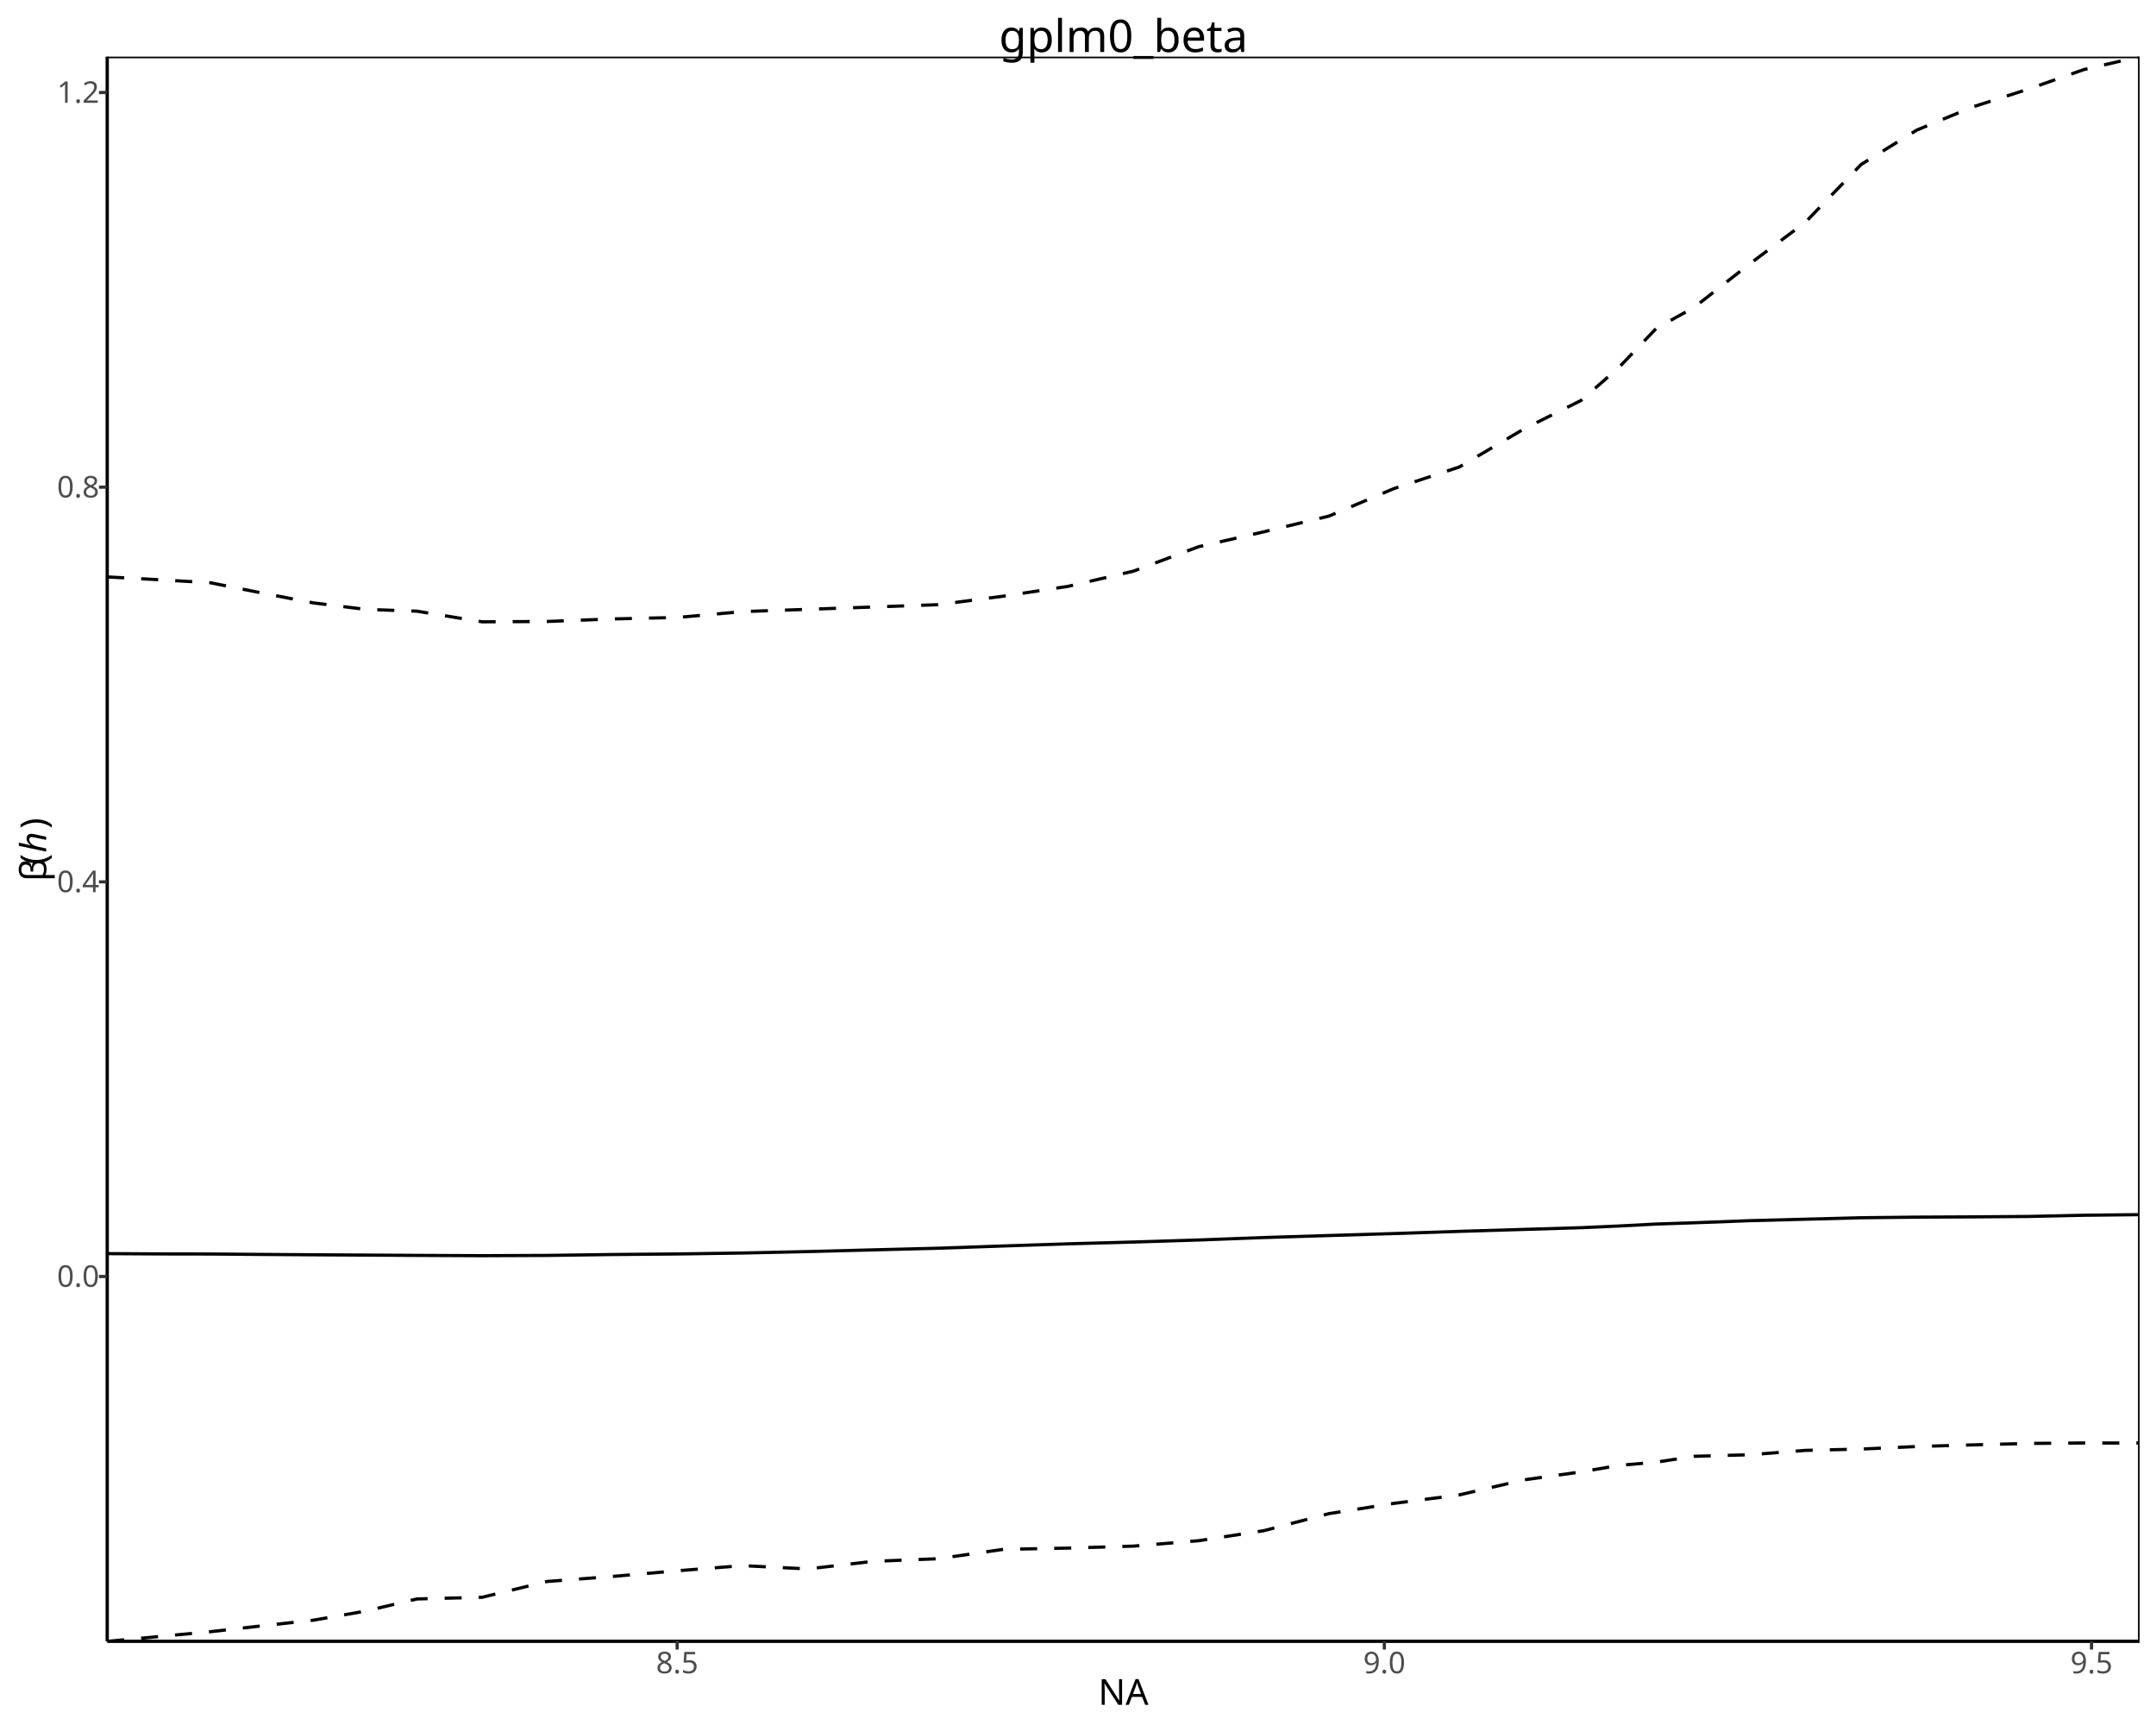
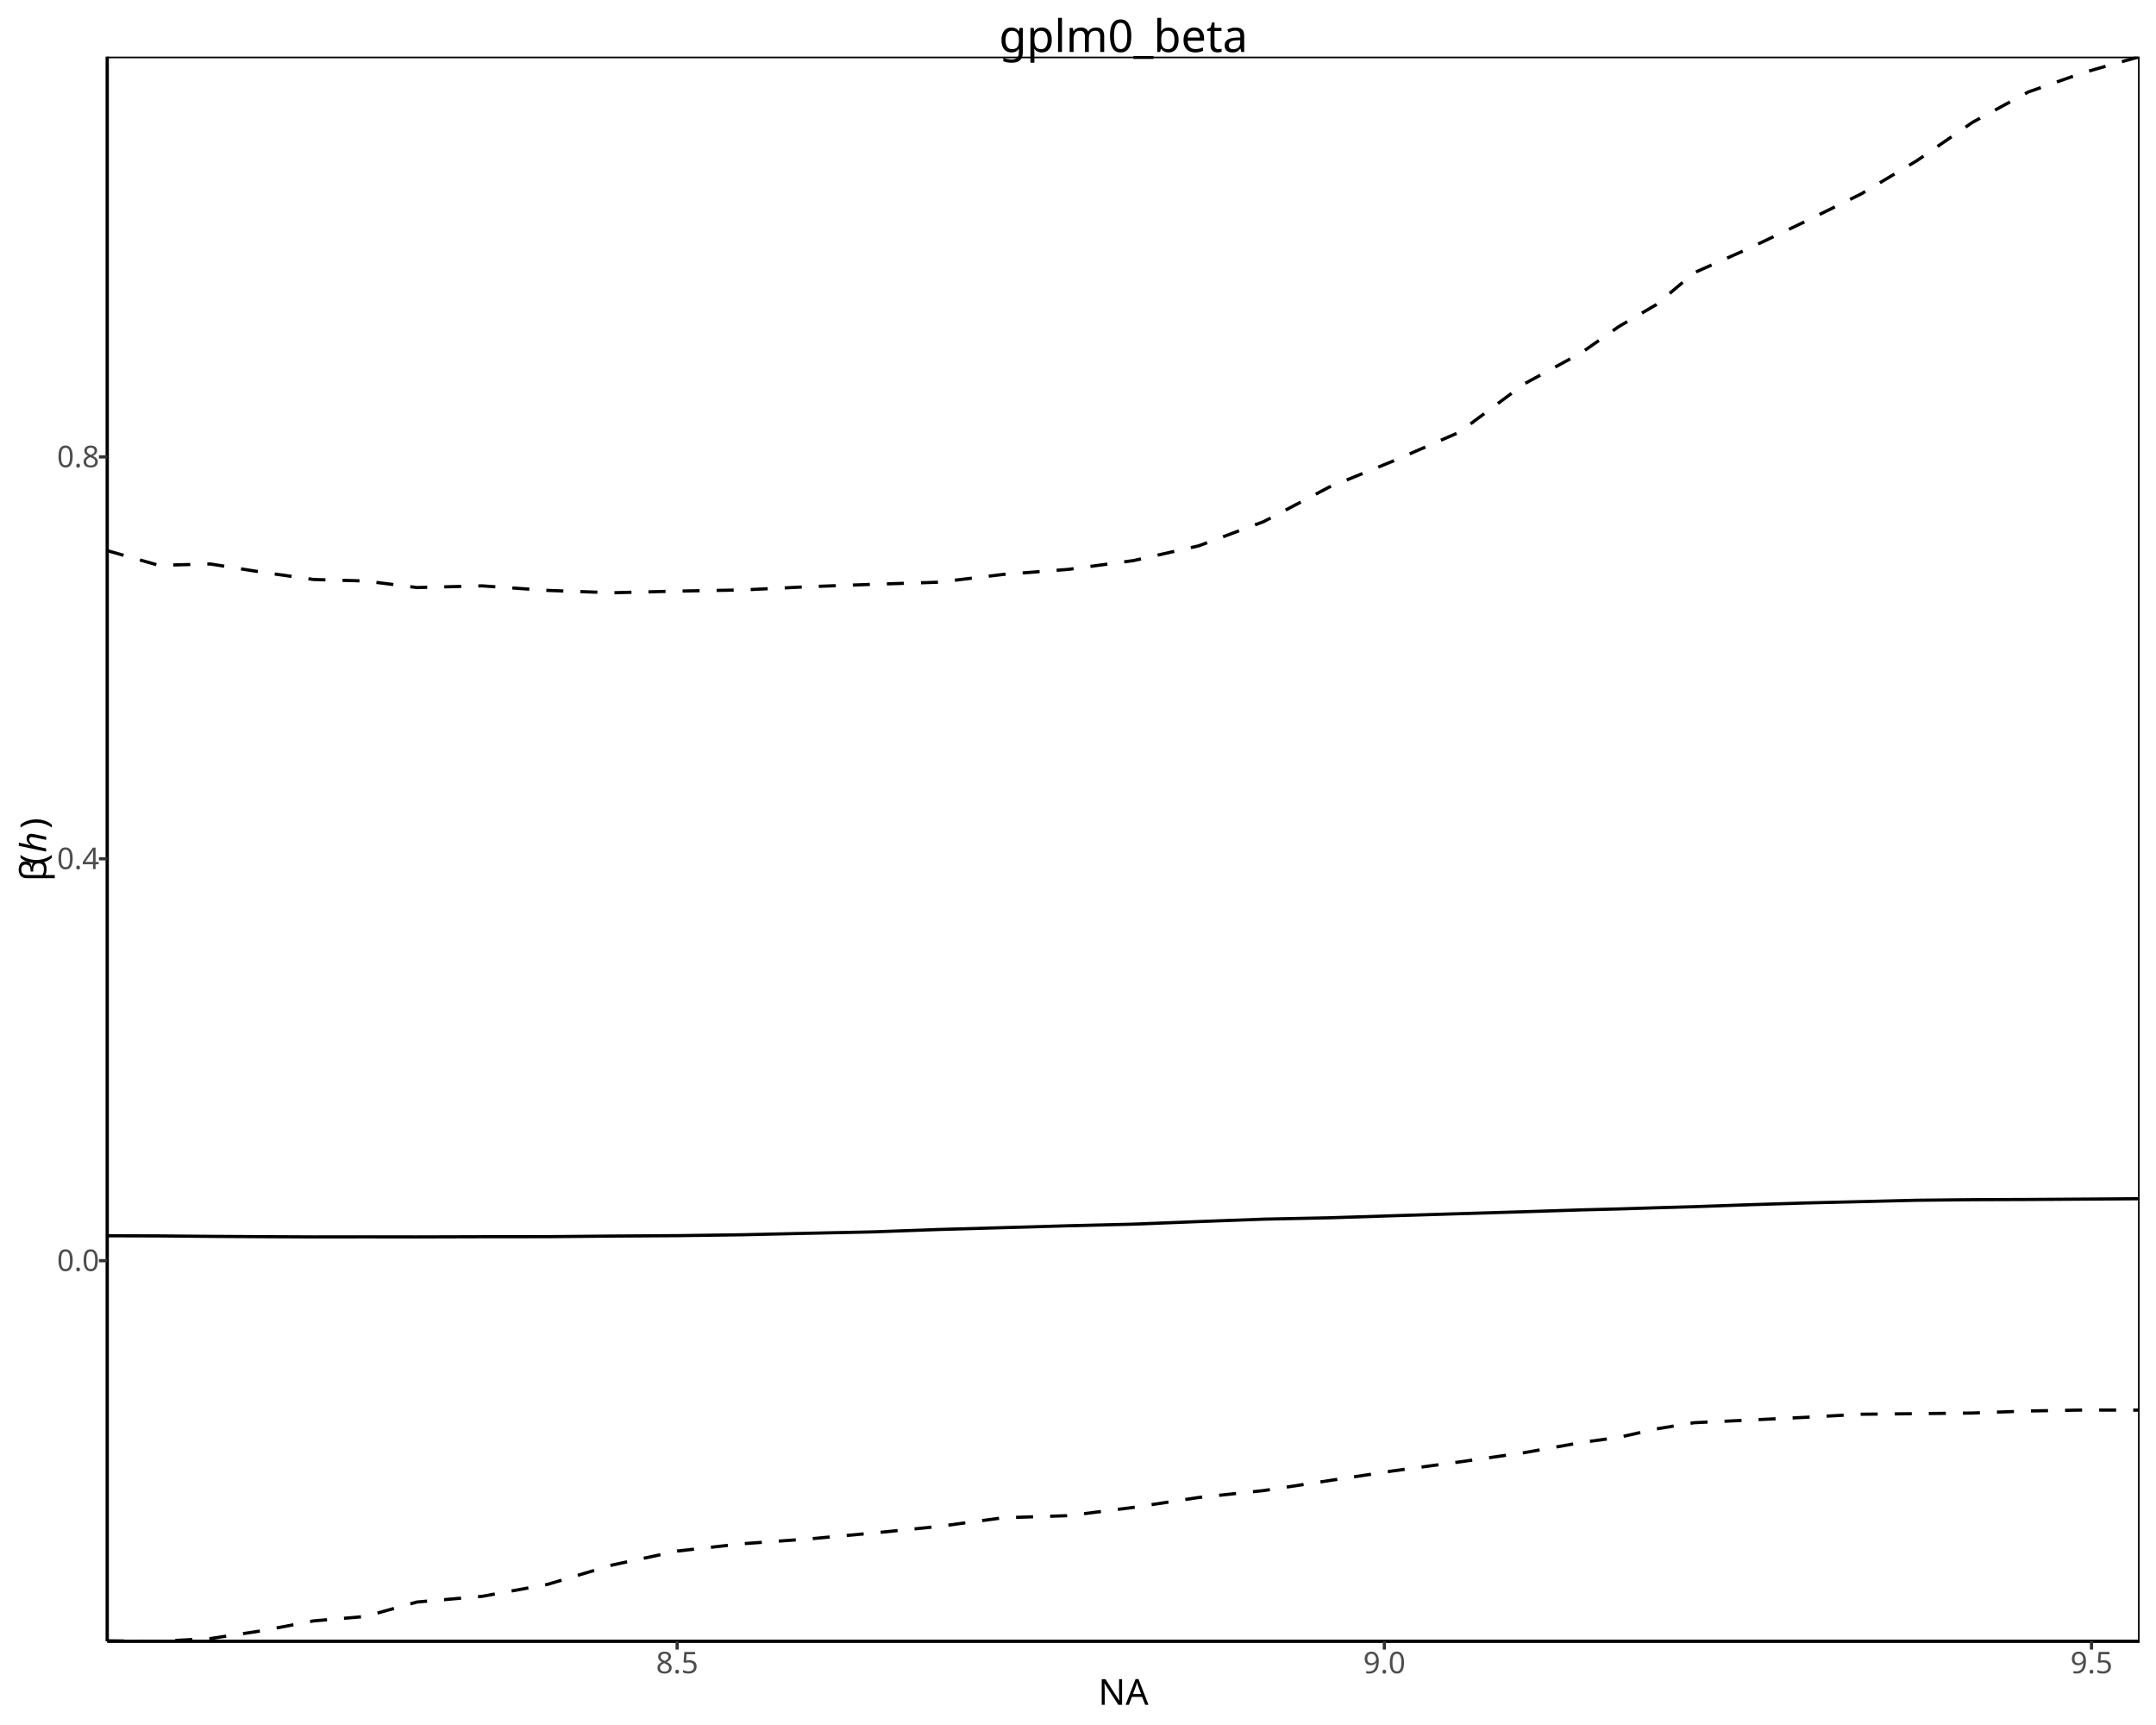
<svg xmlns="http://www.w3.org/2000/svg" class="svglite" data-engine-version="2.0" width="720.00pt" height="576.00pt" viewBox="0 0 720.00 576.00">
  <defs>
    <style type="text/css">
    .svglite line, .svglite polyline, .svglite polygon, .svglite path, .svglite rect, .svglite circle {
      fill: none;
      stroke: #000000;
      stroke-linecap: round;
      stroke-linejoin: round;
      stroke-miterlimit: 10.00;
    }
  </style>
  </defs>
  <rect width="100%" height="100%" style="stroke: none; fill: #FFFFFF;" />
  <defs>
    <clipPath id="cpMC4wMHw3MjAuMDB8MC4wMHw1NzYuMDA=">
      <rect x="0.00" y="0.00" width="720.00" height="576.00" />
    </clipPath>
  </defs>
  <g clip-path="url(#cpMC4wMHw3MjAuMDB8MC4wMHw1NzYuMDA=)">
    <rect x="0.00" y="0.00" width="720.00" height="576.00" style="stroke-width: 1.07; stroke: #FFFFFF; fill: #FFFFFF;" />
  </g>
  <defs>
    <clipPath id="cpMzUuNzl8NzE0LjUyfDE4LjkyfDU0OC4wNw==">
      <rect x="35.79" y="18.92" width="678.73" height="529.16" />
    </clipPath>
  </defs>
  <g clip-path="url(#cpMzUuNzl8NzE0LjUyfDE4LjkyfDU0OC4wNw==)">
    <rect x="35.79" y="18.92" width="678.73" height="529.16" style="stroke-width: 1.07; stroke: none; fill: #FFFFFF;" />
-     <polyline points="35.79,418.60 53.03,418.70 70.27,418.73 87.51,418.87 104.75,418.99 121.99,419.09 139.23,419.19 160.99,419.29 182.74,419.20 204.50,418.90 226.25,418.71 248.01,418.40 269.76,417.92 291.51,417.35 313.27,416.80 335.02,416.05 356.78,415.33 378.53,414.73 400.29,414.05 422.04,413.23 443.80,412.56 465.55,411.90 487.31,411.17 509.06,410.51 528.02,409.94 540.60,409.38 553.17,408.72 565.74,408.30 584.34,407.60 602.93,407.11 621.53,406.62 640.13,406.42 658.73,406.33 677.33,406.19 695.92,405.79 714.52,405.59 " style="stroke-width: 1.07; stroke-linecap: butt;" />
-     <polyline points="35.79,548.07 53.03,546.47 70.27,544.84 87.51,542.89 104.75,540.99 121.99,537.98 139.23,533.91 160.99,533.36 182.74,528.07 204.50,526.40 226.25,524.50 248.01,522.78 269.76,523.89 291.51,521.36 313.27,520.48 335.02,517.35 356.78,516.93 378.53,516.27 400.29,514.46 422.04,511.12 443.80,505.42 465.55,501.99 487.31,499.17 509.06,494.12 528.02,491.48 540.60,489.32 553.17,488.23 565.74,486.28 584.34,485.76 602.93,484.30 621.53,483.86 640.13,483.01 658.73,482.47 677.33,481.98 695.92,481.83 714.52,481.85 " style="stroke-width: 1.07; stroke-dasharray: 5.69,5.69; stroke-linecap: butt;" />
-     <polyline points="35.79,192.64 53.03,193.57 70.27,194.59 87.51,198.02 104.75,201.33 121.99,203.47 139.23,204.08 160.99,207.63 182.74,207.52 204.50,206.67 226.25,206.18 248.01,204.22 269.76,203.46 291.51,202.69 313.27,201.91 335.02,199.08 356.78,195.77 378.53,190.71 400.29,182.55 422.04,177.58 443.80,172.33 465.55,163.12 487.31,155.95 509.06,143.14 528.02,133.71 540.60,122.73 553.17,109.60 565.74,102.65 584.34,88.10 602.93,74.19 621.53,54.91 640.13,43.43 658.73,35.72 677.33,29.77 695.92,23.23 714.52,18.92 " style="stroke-width: 1.07; stroke-dasharray: 5.69,5.69; stroke-linecap: butt;" />
+     <polyline points="35.79,412.64 53.03,412.69 70.27,412.84 87.51,412.94 104.75,413.02 121.99,413.00 139.23,413.02 160.99,412.96 182.74,412.94 204.50,412.74 226.25,412.60 248.01,412.30 269.76,411.81 291.51,411.34 313.27,410.55 335.02,409.93 356.78,409.30 378.53,408.76 400.29,407.90 422.04,407.09 443.80,406.64 465.55,405.94 487.31,405.27 509.06,404.61 528.02,404.00 540.60,403.68 553.17,403.29 565.74,402.93 584.34,402.27 602.93,401.69 621.53,401.24 640.13,400.78 658.73,400.59 677.33,400.52 695.92,400.40 714.52,400.27 " style="stroke-width: 1.07; stroke-linecap: butt;" />
+     <polyline points="35.79,547.89 53.03,548.07 70.27,547.13 87.51,544.52 104.75,541.23 121.99,539.76 139.23,534.94 160.99,533.04 182.74,529.08 204.50,522.57 226.25,517.91 248.01,515.47 269.76,513.90 291.51,511.91 313.27,509.72 335.02,506.80 356.78,506.10 378.53,503.34 400.29,500.03 422.04,497.72 443.80,494.40 465.55,491.10 487.31,488.17 509.06,485.06 528.02,481.68 540.60,479.95 553.17,477.13 565.74,475.06 584.34,474.17 602.93,473.26 621.53,472.23 640.13,472.04 658.73,471.83 677.33,471.15 695.92,470.82 714.52,470.87 " style="stroke-width: 1.07; stroke-dasharray: 5.69,5.69; stroke-linecap: butt;" />
+     <polyline points="35.79,183.86 53.03,188.77 70.27,188.32 87.51,191.07 104.75,193.50 121.99,194.00 139.23,196.19 160.99,195.63 182.74,197.14 204.50,197.93 226.25,197.38 248.01,196.99 269.76,195.92 291.51,195.11 313.27,194.41 335.02,191.81 356.78,190.12 378.53,187.19 400.29,182.27 422.04,174.16 443.80,162.69 465.55,153.82 487.31,144.34 509.06,128.16 528.02,117.85 540.60,109.05 553.17,101.69 565.74,91.09 584.34,82.81 602.93,73.93 621.53,64.76 640.13,53.66 658.73,40.84 677.33,30.73 695.92,24.19 714.52,18.92 " style="stroke-width: 1.07; stroke-dasharray: 5.69,5.69; stroke-linecap: butt;" />
    <rect x="35.79" y="18.92" width="678.73" height="529.16" style="stroke-width: 1.07;" />
  </g>
  <g clip-path="url(#cpMC4wMHw3MjAuMDB8MC4wMHw1NzYuMDA=)">
    <polyline points="35.79,548.07 35.79,18.92 " style="stroke-width: 1.07; stroke-linecap: butt;" />
-     <text x="26.10" y="429.68" text-anchor="middle" style="font-size: 10.00px; fill: #4D4D4D; font-family: sans;" textLength="13.90px" lengthAdjust="spacingAndGlyphs">0.0</text>
-     <text x="26.10" y="297.90" text-anchor="middle" style="font-size: 10.00px; fill: #4D4D4D; font-family: sans;" textLength="13.90px" lengthAdjust="spacingAndGlyphs">0.4</text>
-     <text x="26.10" y="166.11" text-anchor="middle" style="font-size: 10.00px; fill: #4D4D4D; font-family: sans;" textLength="13.90px" lengthAdjust="spacingAndGlyphs">0.8</text>
-     <text x="26.10" y="34.33" text-anchor="middle" style="font-size: 10.00px; fill: #4D4D4D; font-family: sans;" textLength="13.90px" lengthAdjust="spacingAndGlyphs">1.2</text>
-     <polyline points="33.05,426.24 35.79,426.24 " style="stroke-width: 1.07; stroke: #333333; stroke-linecap: butt;" />
-     <polyline points="33.05,294.46 35.79,294.46 " style="stroke-width: 1.07; stroke: #333333; stroke-linecap: butt;" />
-     <polyline points="33.05,162.67 35.79,162.67 " style="stroke-width: 1.07; stroke: #333333; stroke-linecap: butt;" />
-     <polyline points="33.05,30.89 35.79,30.89 " style="stroke-width: 1.07; stroke: #333333; stroke-linecap: butt;" />
+     <text x="26.10" y="424.40" text-anchor="middle" style="font-size: 10.00px; fill: #4D4D4D; font-family: sans;" textLength="13.90px" lengthAdjust="spacingAndGlyphs">0.0</text>
+     <text x="26.10" y="290.21" text-anchor="middle" style="font-size: 10.00px; fill: #4D4D4D; font-family: sans;" textLength="13.90px" lengthAdjust="spacingAndGlyphs">0.4</text>
+     <text x="26.10" y="156.01" text-anchor="middle" style="font-size: 10.00px; fill: #4D4D4D; font-family: sans;" textLength="13.90px" lengthAdjust="spacingAndGlyphs">0.8</text>
+     <polyline points="33.05,420.96 35.79,420.96 " style="stroke-width: 1.07; stroke: #333333; stroke-linecap: butt;" />
+     <polyline points="33.05,286.76 35.79,286.76 " style="stroke-width: 1.07; stroke: #333333; stroke-linecap: butt;" />
+     <polyline points="33.05,152.57 35.79,152.57 " style="stroke-width: 1.07; stroke: #333333; stroke-linecap: butt;" />
    <polyline points="35.79,548.07 714.52,548.07 " style="stroke-width: 1.07; stroke-linecap: butt;" />
    <polyline points="226.14,550.81 226.14,548.07 " style="stroke-width: 1.07; stroke: #333333; stroke-linecap: butt;" />
    <polyline points="462.30,550.81 462.30,548.07 " style="stroke-width: 1.07; stroke: #333333; stroke-linecap: butt;" />
    <polyline points="698.46,550.81 698.46,548.07 " style="stroke-width: 1.07; stroke: #333333; stroke-linecap: butt;" />
    <text x="226.14" y="558.73" text-anchor="middle" style="font-size: 10.00px; fill: #4D4D4D; font-family: sans;" textLength="13.90px" lengthAdjust="spacingAndGlyphs">8.5</text>
    <text x="462.30" y="558.73" text-anchor="middle" style="font-size: 10.00px; fill: #4D4D4D; font-family: sans;" textLength="13.90px" lengthAdjust="spacingAndGlyphs">9.0</text>
    <text x="698.46" y="558.73" text-anchor="middle" style="font-size: 10.00px; fill: #4D4D4D; font-family: sans;" textLength="13.90px" lengthAdjust="spacingAndGlyphs">9.5</text>
    <text x="375.16" y="569.27" text-anchor="middle" style="font-size: 12.00px; font-family: sans;" textLength="16.68px" lengthAdjust="spacingAndGlyphs">NA</text>
    <text transform="translate(15.42,294.26) rotate(-90)" style="font-size: 12.00px; font-family: sans;" textLength="5.57px" lengthAdjust="spacingAndGlyphs">β</text>
    <text transform="translate(15.42,288.70) rotate(-90)" style="font-size: 12.00px; font-family: sans;" textLength="4.00px" lengthAdjust="spacingAndGlyphs">(</text>
    <text transform="translate(15.42,284.70) rotate(-90)" style="font-size: 12.00px; font-style: italic; font-family: sans;" textLength="6.67px" lengthAdjust="spacingAndGlyphs">h</text>
    <text transform="translate(15.42,276.72) rotate(-90)" style="font-size: 12.00px; font-family: sans;" textLength="4.00px" lengthAdjust="spacingAndGlyphs">)</text>
    <text x="375.16" y="17.36" text-anchor="middle" style="font-size: 15.00px; font-family: sans;" textLength="78.40px" lengthAdjust="spacingAndGlyphs">gplm0_beta</text>
  </g>
</svg>
